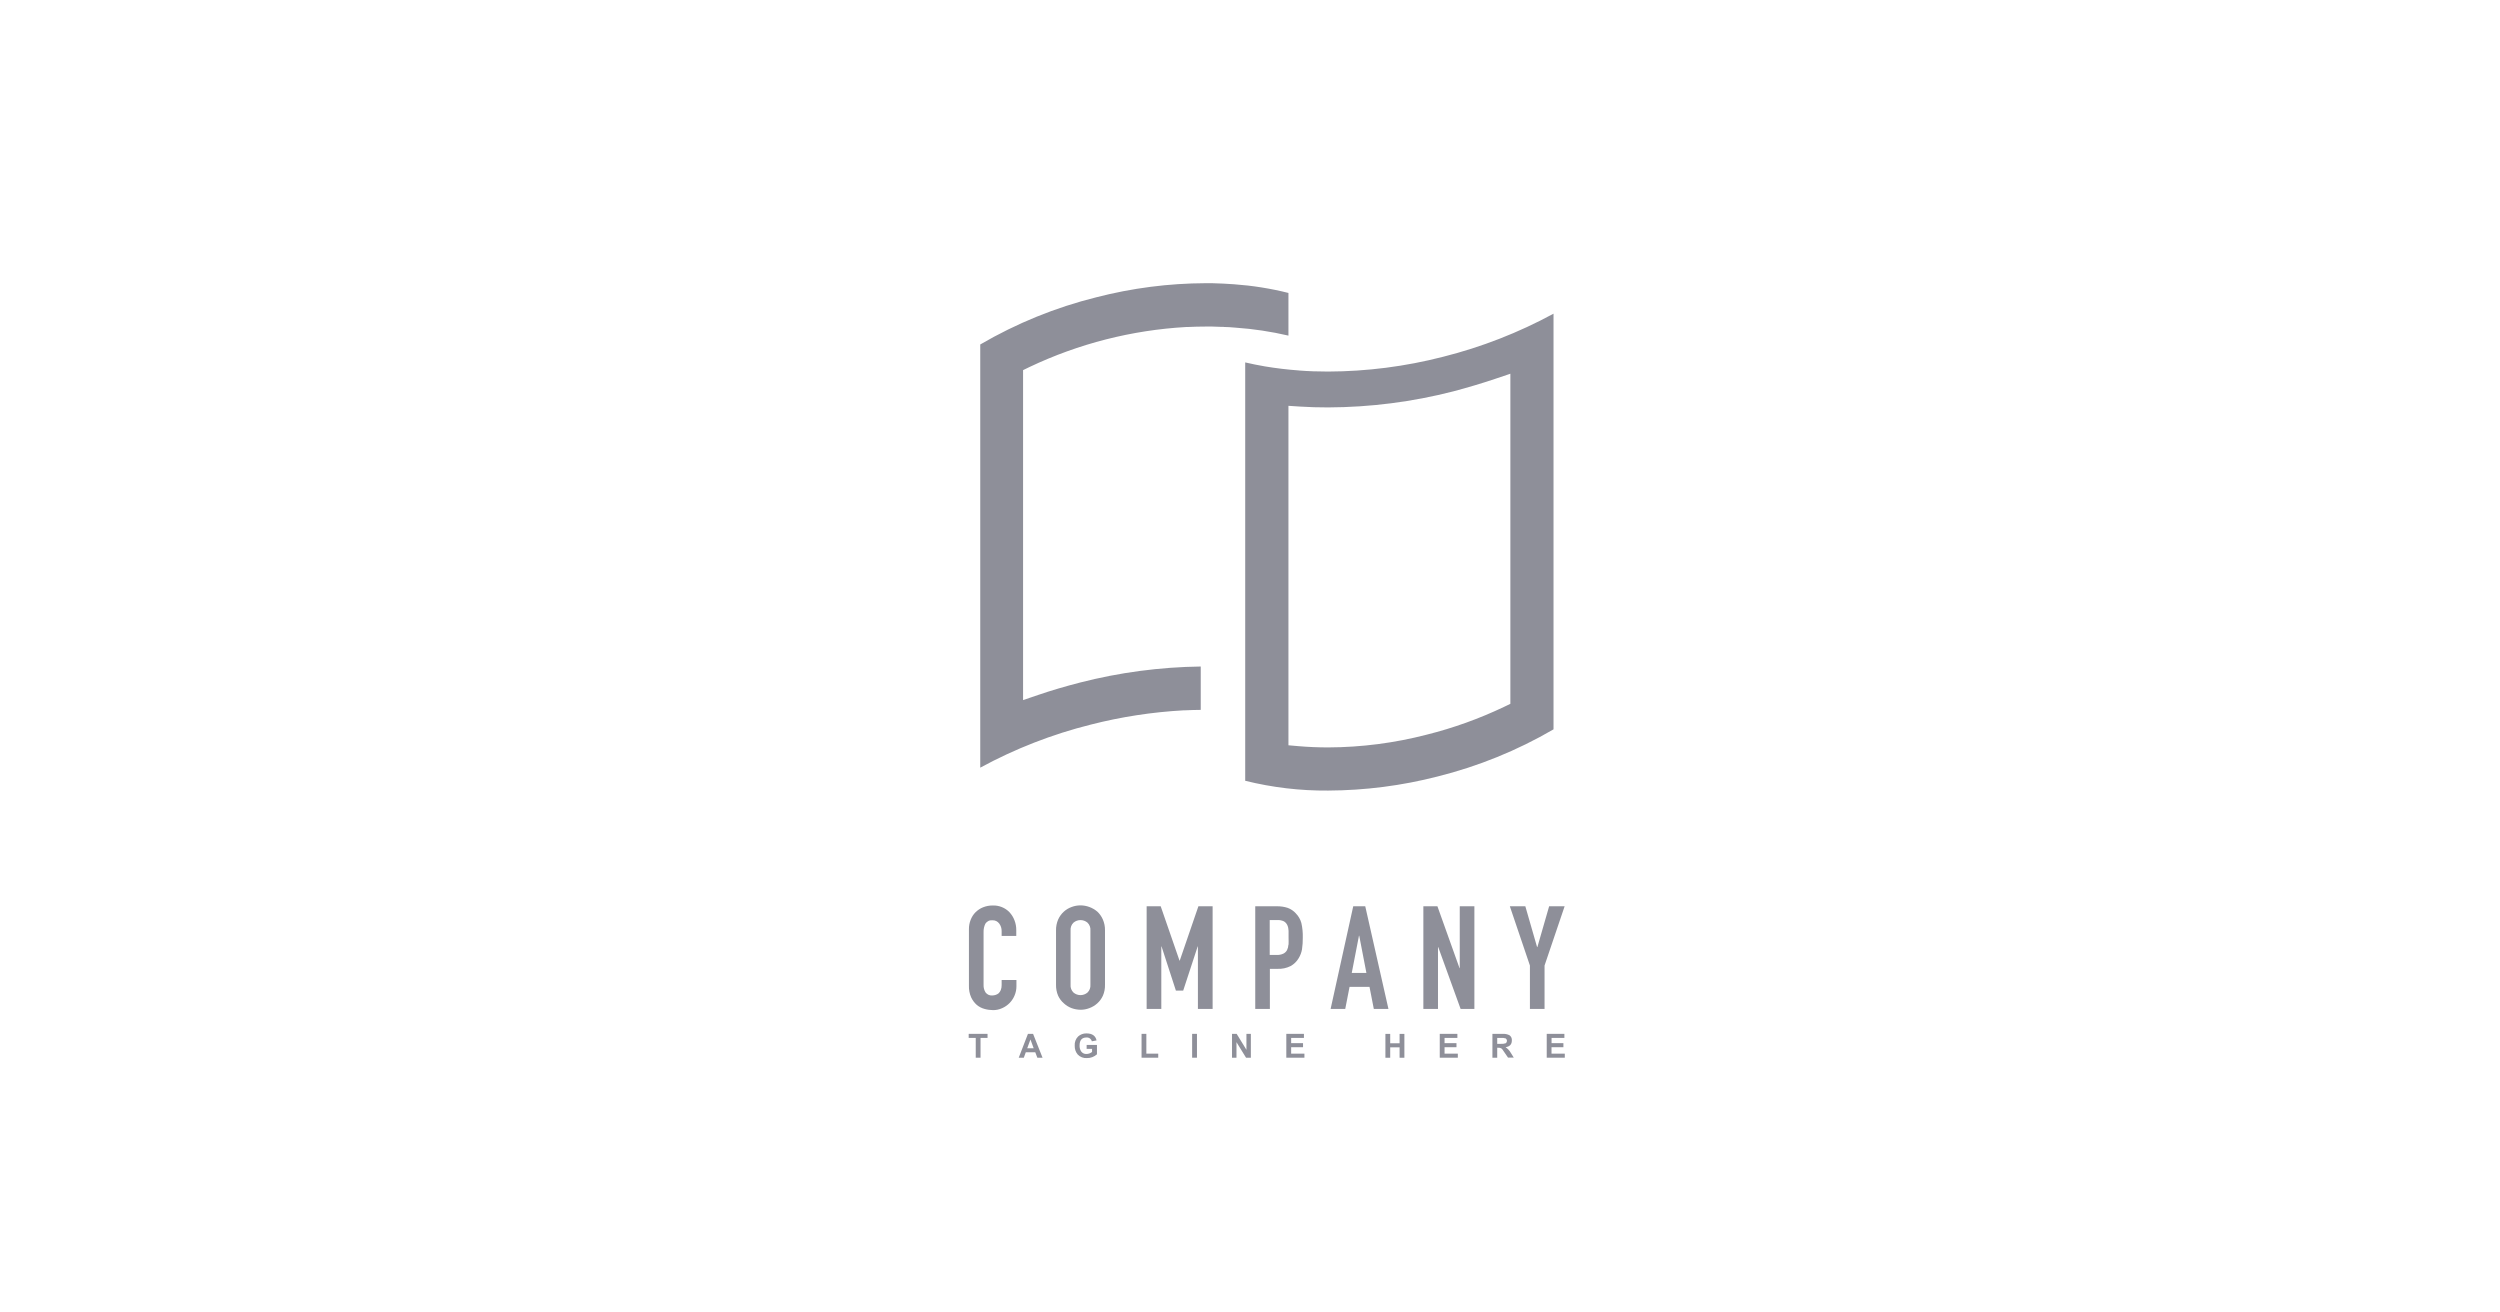
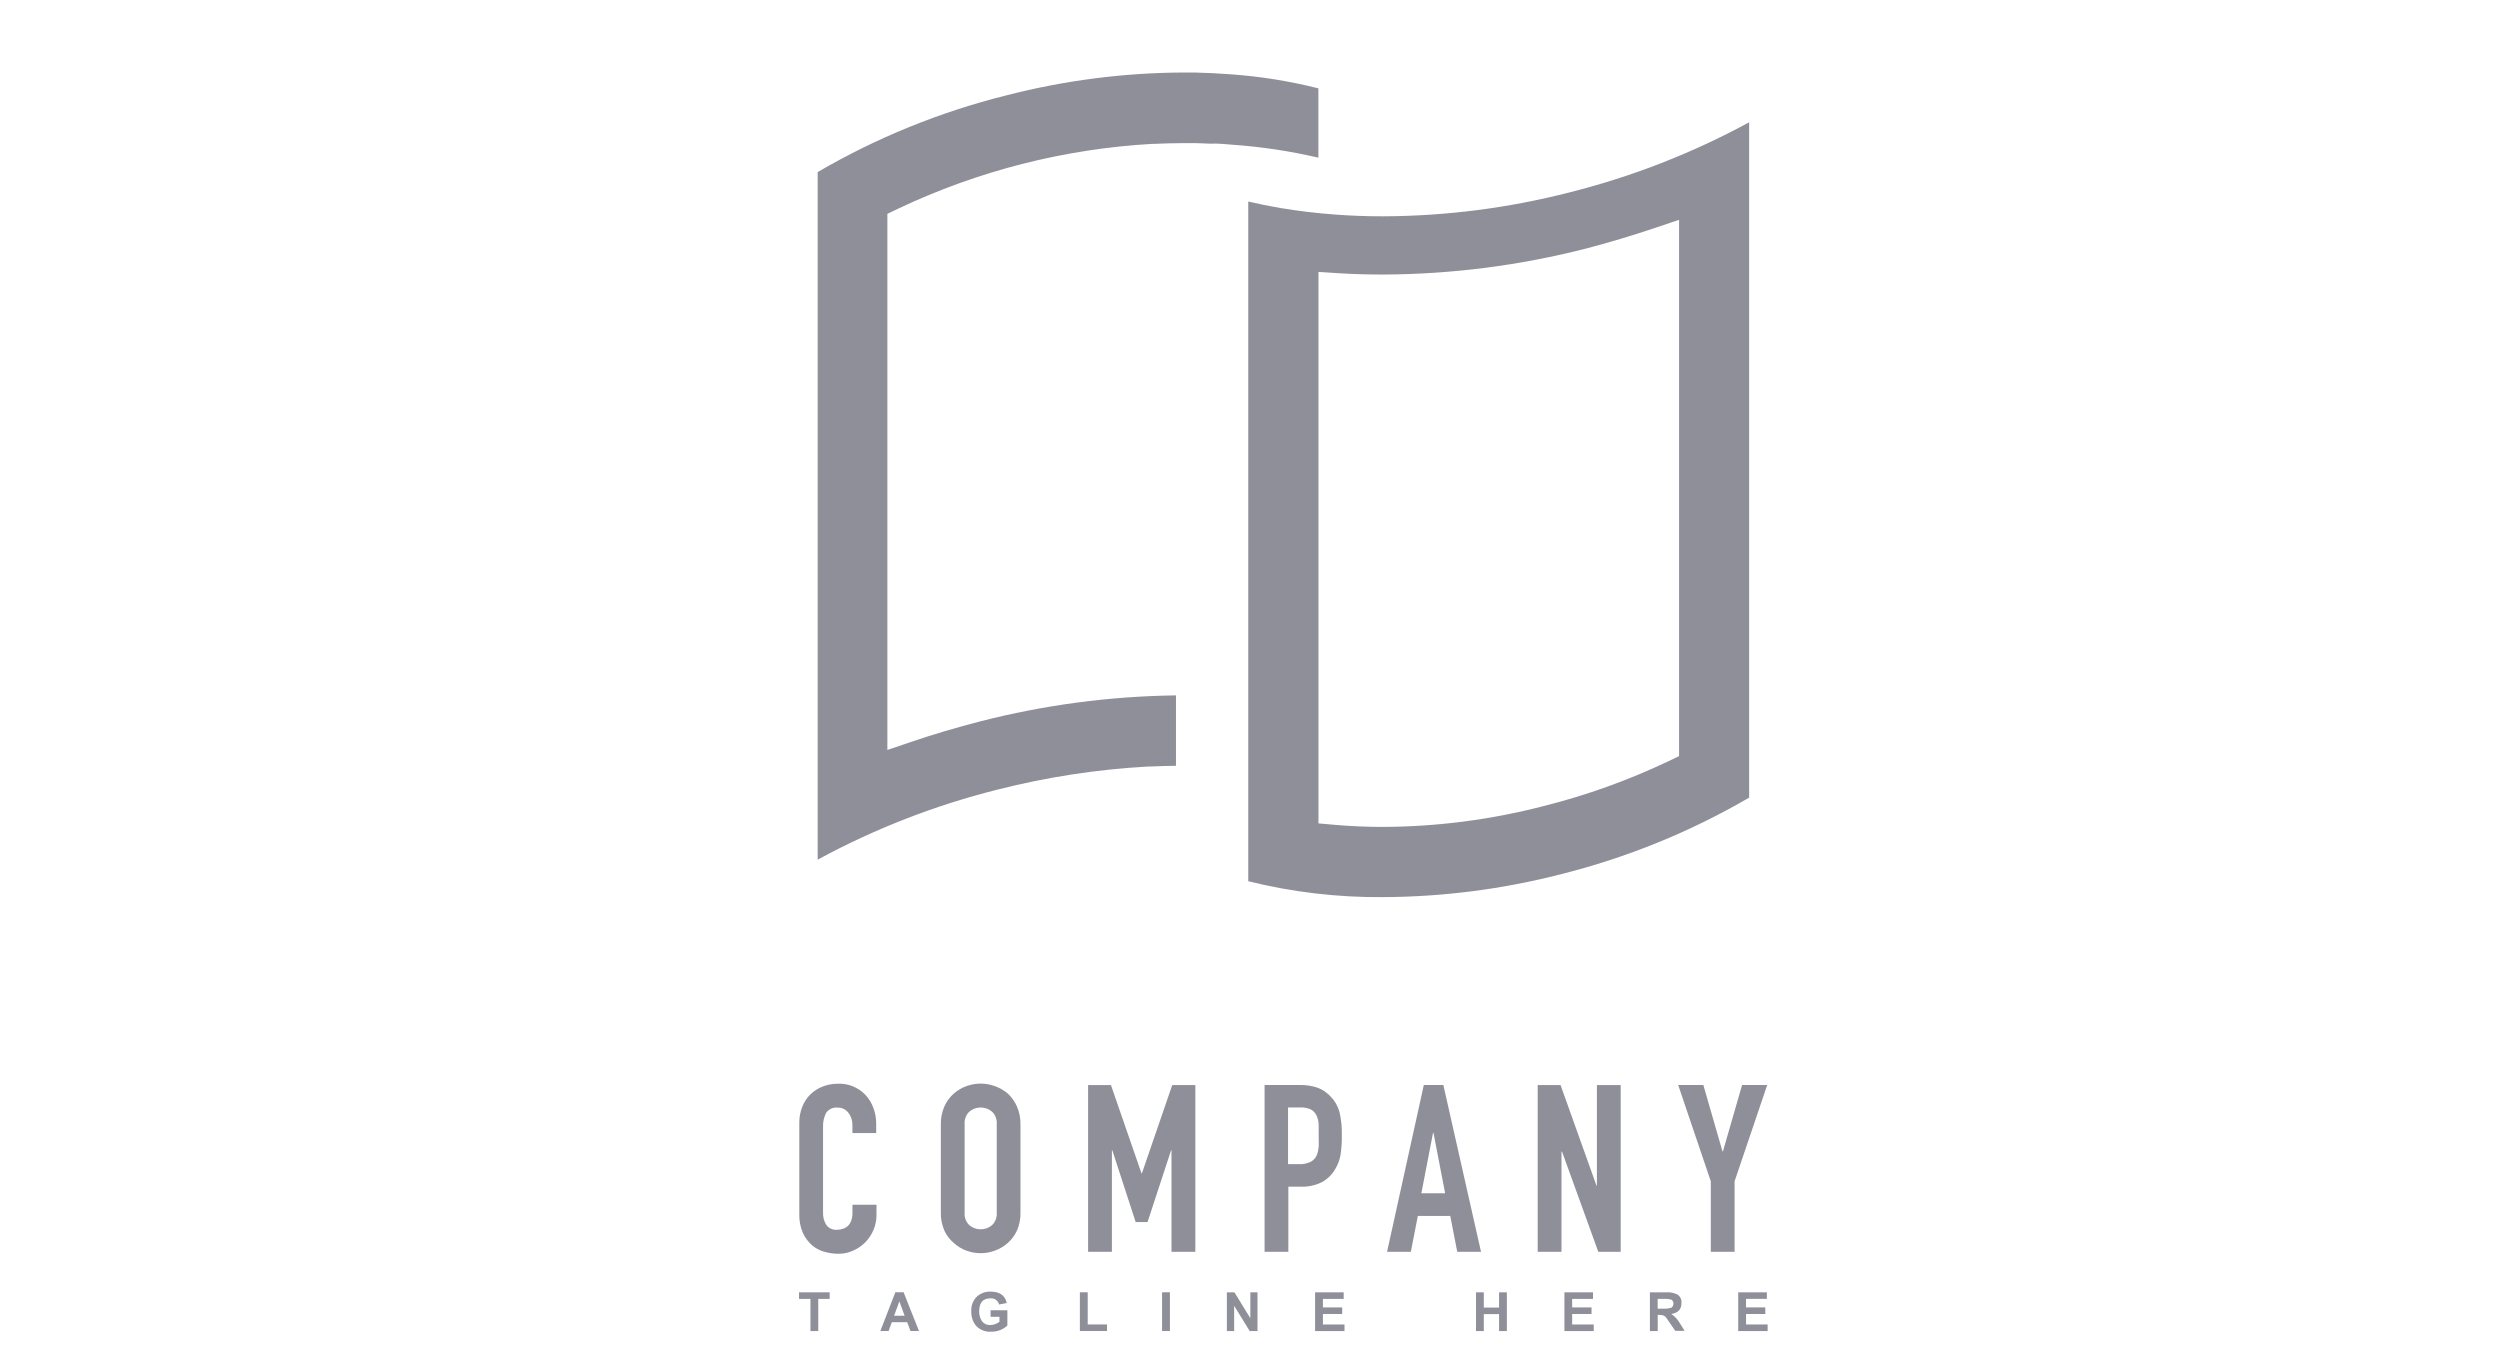
- <svg xmlns="http://www.w3.org/2000/svg" version="1.1" width="61" height="32" viewBox="0 0 61 32">
-   <path fill="#8e8f99" d="M29.86 7.976h-0.050c-0.076-0.005-0.153-0.006-0.229-0.008v0h-0.166c-0.144 0-0.292 0.004-0.438 0.011-0.011-0.001-0.022-0.001-0.033 0-1.325 0.075-2.624 0.406-3.824 0.976l-0.157 0.076v8.051l0.368-0.125c0.323-0.111 0.667-0.211 1.023-0.303 0.962-0.247 1.951-0.378 2.944-0.391v1.058c-0.132 0.001-0.259 0.005-0.387 0.011h-0.030c-0.764 0.042-1.523 0.158-2.265 0.348-0.94 0.235-1.846 0.588-2.698 1.051v-10.326c0.885-0.516 1.838-0.904 2.831-1.151 0.872-0.225 1.768-0.341 2.668-0.344h0.155c0.186 0.005 0.367 0.013 0.537 0.026 0.448 0.032 0.893 0.102 1.329 0.212v1.041c-0.424-0.099-0.854-0.164-1.288-0.194-0.009-0.001-0.018-0.002-0.026-0.002-0.090-0.008-0.18-0.015-0.263-0.015zM31.692 9.040c0.231 0.018 0.47 0.026 0.712 0.026 0.946-0.003 1.888-0.124 2.805-0.36 0.939-0.236 1.846-0.59 2.697-1.052v10.142c-0.885 0.516-1.838 0.903-2.831 1.151-0.872 0.224-1.768 0.339-2.668 0.343-0.682 0.006-1.362-0.075-2.024-0.239v-10.208c0.156 0.036 0.317 0.069 0.481 0.097 0.269 0.045 0.552 0.079 0.828 0.099zM36.853 9.119l-0.368 0.124c-0.338 0.114-0.68 0.215-1.023 0.306-0.999 0.257-2.026 0.388-3.057 0.392-0.24 0-0.461-0.006-0.674-0.020l-0.293-0.019v8.283l0.252 0.022c0.234 0.020 0.475 0.030 0.718 0.030 0.812-0.003 1.621-0.108 2.407-0.312 0.648-0.162 1.278-0.389 1.881-0.676l0.157-0.076v-8.054z" />
-   <path fill="#8e8f99" d="M24.632 22.259c-0.053-0.055-0.117-0.098-0.187-0.126s-0.146-0.042-0.222-0.039c-0.081-0.001-0.161 0.014-0.236 0.044-0.069 0.027-0.131 0.069-0.184 0.121s-0.092 0.116-0.119 0.185c-0.029 0.073-0.043 0.15-0.042 0.228v1.38c-0.003 0.097 0.015 0.194 0.054 0.283 0.033 0.071 0.080 0.134 0.138 0.185 0.055 0.046 0.12 0.080 0.19 0.098 0.067 0.019 0.136 0.028 0.206 0.029 0.077 0.001 0.153-0.016 0.223-0.048 0.069-0.030 0.131-0.074 0.184-0.128 0.051-0.054 0.092-0.116 0.12-0.185 0.029-0.070 0.044-0.144 0.044-0.22v-0.154h-0.361v0.123c0.001 0.042-0.006 0.084-0.021 0.123-0.012 0.029-0.030 0.056-0.052 0.078-0.022 0.018-0.048 0.032-0.075 0.040-0.024 0.008-0.050 0.012-0.075 0.013-0.032 0.004-0.065-0.001-0.095-0.014s-0.055-0.034-0.075-0.060c-0.034-0.055-0.051-0.12-0.048-0.185v-1.286c-0.002-0.071 0.013-0.142 0.044-0.206 0.019-0.029 0.045-0.052 0.076-0.067s0.066-0.020 0.1-0.016c0.031-0.001 0.062 0.005 0.090 0.019s0.052 0.034 0.071 0.059c0.040 0.053 0.061 0.118 0.060 0.185v0.119h0.357v-0.141c0.001-0.083-0.014-0.164-0.044-0.241-0.027-0.072-0.068-0.138-0.12-0.194z" />
-   <path fill="#8e8f99" d="M26.774 22.243c-0.115-0.097-0.26-0.151-0.41-0.152-0.073 0-0.146 0.013-0.215 0.039-0.070 0.025-0.135 0.063-0.19 0.113-0.060 0.054-0.107 0.12-0.14 0.193-0.036 0.084-0.054 0.175-0.052 0.267v1.323c-0.002 0.093 0.015 0.186 0.052 0.271 0.033 0.071 0.080 0.134 0.14 0.185 0.055 0.051 0.12 0.091 0.19 0.117 0.069 0.025 0.142 0.038 0.215 0.039s0.146-0.013 0.215-0.039c0.072-0.026 0.138-0.066 0.195-0.117s0.104-0.115 0.136-0.185c0.037-0.085 0.055-0.178 0.052-0.271v-1.323c0.002-0.092-0.016-0.183-0.052-0.267-0.032-0.073-0.078-0.139-0.136-0.193zM26.606 24.027c0.003 0.035-0.002 0.071-0.014 0.104s-0.032 0.063-0.058 0.088c-0.048 0.040-0.108 0.062-0.17 0.062s-0.122-0.022-0.17-0.062c-0.025-0.024-0.045-0.054-0.058-0.088s-0.017-0.069-0.014-0.104v-1.323c-0.003-0.035 0.002-0.071 0.014-0.104s0.032-0.063 0.058-0.088c0.048-0.040 0.108-0.062 0.17-0.062s0.122 0.022 0.17 0.062c0.025 0.024 0.045 0.054 0.058 0.088s0.017 0.069 0.014 0.104v1.323z" />
-   <path fill="#8e8f99" d="M29.588 24.618v-2.505h-0.347l-0.455 1.326h-0.006l-0.459-1.326h-0.343v2.505h0.358v-1.524h0.006l0.35 1.077h0.178l0.353-1.077h0.006v1.524h0.358z" />
-   <path fill="#8e8f99" d="M31.621 22.289c-0.055-0.062-0.125-0.109-0.202-0.137-0.084-0.027-0.171-0.040-0.259-0.039h-0.532v2.505h0.357v-0.978h0.184c0.111 0.005 0.222-0.018 0.322-0.068 0.081-0.045 0.149-0.111 0.196-0.191 0.041-0.067 0.069-0.141 0.082-0.218 0.014-0.094 0.020-0.19 0.019-0.285 0.003-0.12-0.008-0.241-0.035-0.358-0.024-0.087-0.069-0.166-0.132-0.23zM31.437 23.052c-0.002 0.045-0.013 0.090-0.033 0.13-0.020 0.038-0.053 0.069-0.092 0.088-0.053 0.024-0.111 0.034-0.168 0.031h-0.163v-0.852h0.184c0.055-0.003 0.111 0.008 0.161 0.031 0.037 0.021 0.066 0.054 0.084 0.092 0.020 0.044 0.030 0.091 0.031 0.14 0 0.053 0 0.108 0 0.166s0.004 0.118 0 0.172h-0.004z" />
-   <path fill="#8e8f99" d="M33.312 22.113h-0.293l-0.552 2.505h0.357l0.105-0.538h0.487l0.105 0.538h0.357l-0.566-2.505zM32.983 23.739l0.176-0.908h0.006l0.175 0.908h-0.357z" />
-   <path fill="#8e8f99" d="M35.618 23.622h-0.006l-0.539-1.509h-0.343v2.505h0.357v-1.506h0.007l0.545 1.506h0.336v-2.505h-0.357v1.509z" />
-   <path fill="#8e8f99" d="M37.799 22.113l-0.287 0.996h-0.007l-0.287-0.996h-0.378l0.49 1.446v1.059h0.357v-1.059l0.49-1.446h-0.378z" />
-   <path fill="#8e8f99" d="M23.636 25.325h0.172v0.483h0.117v-0.483h0.171v-0.099h-0.46v0.099z" />
-   <path fill="#8e8f99" d="M25.082 25.226l-0.225 0.582h0.124l0.048-0.132h0.232l0.050 0.132h0.127l-0.231-0.582h-0.124zM25.064 25.578l0.079-0.215 0.079 0.215h-0.158z" />
-   <path fill="#8e8f99" d="M26.512 25.593h0.134v0.075c-0.039 0.031-0.088 0.049-0.138 0.049-0.023 0.001-0.047-0.003-0.068-0.013s-0.040-0.024-0.055-0.043c-0.031-0.044-0.046-0.098-0.043-0.152 0-0.129 0.056-0.194 0.167-0.194 0.029-0.003 0.059 0.005 0.083 0.022s0.041 0.042 0.049 0.071l0.115-0.022c-0.025-0.114-0.107-0.171-0.247-0.171-0.075-0.002-0.148 0.025-0.203 0.075-0.029 0.029-0.052 0.064-0.066 0.103s-0.020 0.080-0.017 0.121c-0.003 0.080 0.023 0.158 0.075 0.218 0.028 0.029 0.063 0.052 0.101 0.067s0.079 0.021 0.12 0.018c0.091 0.003 0.179-0.031 0.247-0.092v-0.229h-0.252v0.098z" />
-   <path fill="#8e8f99" d="M27.972 25.226h-0.118v0.582h0.407v-0.099h-0.29v-0.483z" />
-   <path fill="#8e8f99" d="M29.206 25.226h-0.118v0.582h0.118v-0.582z" />
-   <path fill="#8e8f99" d="M30.413 25.615l-0.238-0.388h-0.114v0.582h0.109v-0.38l0.234 0.38h0.117v-0.582h-0.108v0.388z" />
-   <path fill="#8e8f99" d="M31.504 25.552h0.29v-0.099h-0.29v-0.128h0.312v-0.099h-0.43v0.582h0.442v-0.099h-0.324v-0.157z" />
-   <path fill="#8e8f99" d="M34.15 25.456h-0.229v-0.229h-0.117v0.582h0.117v-0.254h0.229v0.254h0.117v-0.582h-0.117v0.229z" />
-   <path fill="#8e8f99" d="M35.247 25.552h0.291v-0.099h-0.291v-0.128h0.313v-0.099h-0.43v0.582h0.441v-0.099h-0.324v-0.157z" />
-   <path fill="#8e8f99" d="M36.736 25.552c0.101-0.016 0.153-0.069 0.153-0.162 0.003-0.025-0.001-0.050-0.011-0.073s-0.026-0.042-0.046-0.057c-0.053-0.026-0.111-0.038-0.17-0.034h-0.247v0.582h0.117v-0.243h0.023c0.025-0.002 0.050 0.003 0.073 0.013 0.017 0.011 0.031 0.025 0.041 0.043l0.127 0.185h0.14l-0.071-0.114c-0.031-0.056-0.075-0.104-0.129-0.14zM36.618 25.471h-0.086v-0.146h0.092c0.040-0.003 0.080 0.001 0.119 0.014 0.008 0.008 0.015 0.017 0.020 0.027s0.007 0.022 0.006 0.033c-0 0.011-0.004 0.022-0.009 0.032s-0.013 0.019-0.022 0.025c-0.039 0.012-0.079 0.016-0.119 0.014z" />
-   <path fill="#8e8f99" d="M37.858 25.552h0.289v-0.099h-0.289v-0.128h0.313v-0.099h-0.431v0.582h0.441v-0.099h-0.324v-0.157z" />
+ <svg xmlns="http://www.w3.org/2000/svg" version="1.1" width="59" height="32" viewBox="0 0 59 32">
+   <path fill="#8e8f99" d="M28.636 3.391h-0.078c-0.12-0.007-0.24-0.010-0.36-0.013v0h-0.26c-0.227 0-0.458 0.006-0.688 0.017-0.017-0.001-0.035-0.001-0.052 0-2.082 0.118-4.123 0.638-6.009 1.533l-0.247 0.119v12.652l0.578-0.196c0.507-0.174 1.048-0.331 1.607-0.477 1.512-0.388 3.065-0.595 4.626-0.615v1.662c-0.207 0.002-0.408 0.007-0.609 0.017h-0.048c-1.201 0.066-2.393 0.249-3.559 0.546-1.477 0.37-2.901 0.925-4.24 1.652v-16.227c1.39-0.811 2.888-1.42 4.448-1.809 1.37-0.354 2.778-0.535 4.192-0.541h0.244c0.292 0.007 0.577 0.020 0.844 0.041 0.705 0.049 1.404 0.161 2.089 0.333v1.636c-0.666-0.155-1.342-0.257-2.024-0.305-0.014-0.001-0.028-0.002-0.041-0.004-0.141-0.012-0.282-0.024-0.414-0.024zM31.516 5.064c0.363 0.028 0.739 0.041 1.119 0.041 1.487-0.005 2.967-0.195 4.407-0.565 1.476-0.371 2.9-0.927 4.238-1.654v15.938c-1.391 0.81-2.889 1.419-4.449 1.809-1.37 0.352-2.778 0.533-4.192 0.539-1.072 0.009-2.14-0.117-3.18-0.375v-16.041c0.246 0.057 0.499 0.109 0.756 0.153 0.422 0.071 0.867 0.123 1.301 0.155zM39.627 5.187l-0.578 0.195c-0.532 0.179-1.068 0.339-1.608 0.481-1.57 0.403-3.183 0.61-4.804 0.616-0.377 0-0.724-0.010-1.060-0.032l-0.461-0.030v13.015l0.396 0.035c0.367 0.032 0.746 0.048 1.128 0.048 1.276-0.005 2.547-0.17 3.783-0.49 1.018-0.255 2.008-0.611 2.956-1.062l0.247-0.119v-12.656z" />
+   <path fill="#8e8f99" d="M20.421 25.836c-0.083-0.086-0.183-0.154-0.294-0.199s-0.23-0.066-0.349-0.061c-0.127-0.002-0.253 0.022-0.372 0.070-0.108 0.043-0.207 0.108-0.289 0.19-0.082 0.083-0.145 0.182-0.186 0.291-0.045 0.114-0.068 0.236-0.067 0.359v2.168c-0.005 0.153 0.024 0.305 0.085 0.445 0.051 0.111 0.125 0.21 0.217 0.291 0.087 0.073 0.188 0.126 0.298 0.154 0.105 0.030 0.214 0.045 0.324 0.045 0.121 0.001 0.24-0.025 0.35-0.076 0.108-0.047 0.207-0.116 0.289-0.201 0.080-0.084 0.145-0.183 0.189-0.291 0.046-0.109 0.070-0.227 0.069-0.346v-0.243h-0.567v0.193c0.002 0.066-0.010 0.132-0.033 0.193-0.018 0.046-0.047 0.088-0.082 0.122-0.035 0.028-0.075 0.050-0.119 0.062-0.038 0.013-0.078 0.020-0.119 0.020-0.051 0.006-0.102-0.002-0.149-0.022s-0.087-0.053-0.117-0.094c-0.053-0.087-0.080-0.188-0.075-0.291v-2.021c-0.004-0.112 0.020-0.223 0.069-0.324 0.029-0.046 0.071-0.082 0.12-0.105s0.104-0.032 0.157-0.025c0.049-0.002 0.097 0.008 0.141 0.030s0.082 0.053 0.112 0.092c0.063 0.083 0.097 0.186 0.094 0.291v0.187h0.561v-0.221c0.001-0.13-0.022-0.258-0.069-0.379-0.042-0.114-0.106-0.217-0.189-0.305z" />
+   <path fill="#8e8f99" d="M23.788 25.811c-0.181-0.153-0.409-0.237-0.645-0.238-0.115 0-0.23 0.021-0.338 0.061-0.11 0.039-0.212 0.1-0.299 0.177-0.094 0.084-0.169 0.188-0.22 0.304-0.057 0.132-0.085 0.276-0.082 0.42v2.079c-0.004 0.146 0.024 0.292 0.082 0.426 0.051 0.112 0.126 0.211 0.22 0.291 0.087 0.080 0.188 0.143 0.299 0.183 0.108 0.040 0.223 0.061 0.338 0.061s0.23-0.021 0.338-0.061c0.113-0.041 0.217-0.103 0.306-0.183 0.090-0.081 0.163-0.18 0.214-0.291 0.058-0.134 0.086-0.279 0.082-0.426v-2.079c0.003-0.144-0.025-0.288-0.082-0.42-0.050-0.115-0.123-0.218-0.214-0.304zM23.523 28.614c0.005 0.055-0.003 0.111-0.022 0.163s-0.050 0.099-0.090 0.138c-0.075 0.063-0.169 0.097-0.267 0.097s-0.192-0.034-0.267-0.097c-0.040-0.038-0.071-0.085-0.090-0.138s-0.027-0.108-0.022-0.163v-2.079c-0.005-0.055 0.003-0.111 0.022-0.163s0.050-0.099 0.090-0.138c0.075-0.063 0.169-0.097 0.267-0.097s0.192 0.034 0.267 0.097c0.040 0.038 0.071 0.085 0.090 0.138s0.027 0.108 0.022 0.163v2.079z" />
+   <path fill="#8e8f99" d="M28.21 29.543v-3.936h-0.545l-0.716 2.084h-0.010l-0.721-2.084h-0.539v3.936h0.562v-2.395h0.010l0.551 1.693h0.28l0.555-1.693h0.010v2.395h0.562z" />
+   <path fill="#8e8f99" d="M31.405 25.882c-0.087-0.097-0.196-0.171-0.318-0.215-0.132-0.043-0.269-0.063-0.408-0.061h-0.835v3.936h0.561v-1.537h0.289c0.175 0.008 0.349-0.029 0.506-0.108 0.128-0.071 0.234-0.175 0.308-0.301 0.065-0.105 0.109-0.221 0.129-0.343 0.022-0.148 0.032-0.298 0.030-0.448 0.006-0.189-0.013-0.378-0.055-0.562-0.037-0.136-0.108-0.261-0.207-0.362zM31.116 27.082c-0.002 0.071-0.020 0.141-0.052 0.205-0.032 0.061-0.083 0.109-0.145 0.138-0.083 0.037-0.174 0.054-0.265 0.049h-0.256v-1.338h0.289c0.087-0.004 0.174 0.013 0.253 0.049 0.058 0.033 0.104 0.084 0.132 0.145 0.031 0.069 0.047 0.144 0.049 0.219 0 0.083 0 0.17 0 0.262s0.006 0.186 0 0.27h-0.006z" />
+   <path fill="#8e8f99" d="M34.062 25.606h-0.46l-0.867 3.936h0.561l0.165-0.846h0.765l0.165 0.846h0.561l-0.889-3.936zM33.544 28.161l0.276-1.427h0.010l0.275 1.427h-0.561z" />
+   <path fill="#8e8f99" d="M37.686 27.978h-0.010l-0.847-2.371h-0.539v3.936h0.561v-2.367h0.012l0.857 2.367h0.528v-3.936h-0.561v2.371z" />
+   <path fill="#8e8f99" d="M41.113 25.606l-0.451 1.565h-0.012l-0.451-1.565h-0.594l0.77 2.273v1.664h0.561v-1.664l0.77-2.273h-0.594z" />
+   <path fill="#8e8f99" d="M18.857 30.654h0.27v0.759h0.184v-0.759h0.269v-0.155h-0.723v0.155z" />
+   <path fill="#8e8f99" d="M21.13 30.498l-0.354 0.914h0.195l0.075-0.208h0.364l0.078 0.208h0.2l-0.363-0.914h-0.195zM21.101 31.051l0.124-0.339 0.124 0.339h-0.249z" />
+   <path fill="#8e8f99" d="M23.376 31.076h0.211v0.118c-0.062 0.049-0.138 0.076-0.217 0.077-0.037 0.002-0.074-0.005-0.107-0.020s-0.063-0.038-0.086-0.067c-0.048-0.070-0.072-0.154-0.068-0.238 0-0.203 0.088-0.305 0.263-0.305 0.046-0.005 0.092 0.008 0.13 0.034s0.065 0.066 0.077 0.111l0.181-0.035c-0.039-0.179-0.168-0.269-0.387-0.269-0.117-0.003-0.232 0.039-0.319 0.118-0.046 0.045-0.082 0.1-0.104 0.161s-0.032 0.126-0.027 0.19c-0.005 0.125 0.036 0.248 0.117 0.343 0.045 0.046 0.099 0.082 0.159 0.105s0.124 0.033 0.188 0.029c0.143 0.004 0.282-0.048 0.387-0.145v-0.36h-0.396v0.154z" />
+   <path fill="#8e8f99" d="M25.67 30.498h-0.185v0.914h0.64v-0.155h-0.455v-0.759z" />
+   <path fill="#8e8f99" d="M27.61 30.498h-0.185v0.914h0.185v-0.914z" />
+   <path fill="#8e8f99" d="M29.507 31.109l-0.374-0.61h-0.179v0.914h0.172v-0.597l0.367 0.597h0.184v-0.914h-0.169v0.61z" />
+   <path fill="#8e8f99" d="M31.221 31.010h0.455v-0.155h-0.455v-0.201h0.49v-0.155h-0.675v0.914h0.694v-0.155h-0.509v-0.247z" />
+   <path fill="#8e8f99" d="M35.378 30.859h-0.36v-0.36h-0.184v0.914h0.184v-0.4h0.36v0.4h0.184v-0.914h-0.184v0.36z" />
+   <path fill="#8e8f99" d="M37.103 31.010h0.457v-0.155h-0.457v-0.201h0.492v-0.155h-0.675v0.914h0.692v-0.155h-0.509v-0.247z" />
+   <path fill="#8e8f99" d="M39.442 31.010c0.159-0.025 0.24-0.109 0.24-0.254 0.005-0.039-0.001-0.078-0.017-0.114s-0.041-0.067-0.073-0.089c-0.083-0.042-0.175-0.060-0.267-0.054h-0.387v0.914h0.184v-0.382h0.036c0.039-0.002 0.078 0.005 0.114 0.020 0.027 0.017 0.049 0.040 0.065 0.067l0.2 0.291h0.22l-0.111-0.179c-0.049-0.088-0.119-0.163-0.202-0.219zM39.257 30.884h-0.136v-0.23h0.145c0.063-0.005 0.126 0.002 0.187 0.022 0.013 0.012 0.024 0.026 0.031 0.043s0.010 0.034 0.009 0.052c-0.001 0.018-0.006 0.035-0.014 0.051s-0.020 0.029-0.035 0.040c-0.060 0.018-0.124 0.026-0.187 0.022z" />
+   <path fill="#8e8f99" d="M41.206 31.010h0.455v-0.155h-0.455v-0.201h0.492v-0.155h-0.676v0.914h0.694v-0.155h-0.509v-0.247z" />
</svg>
